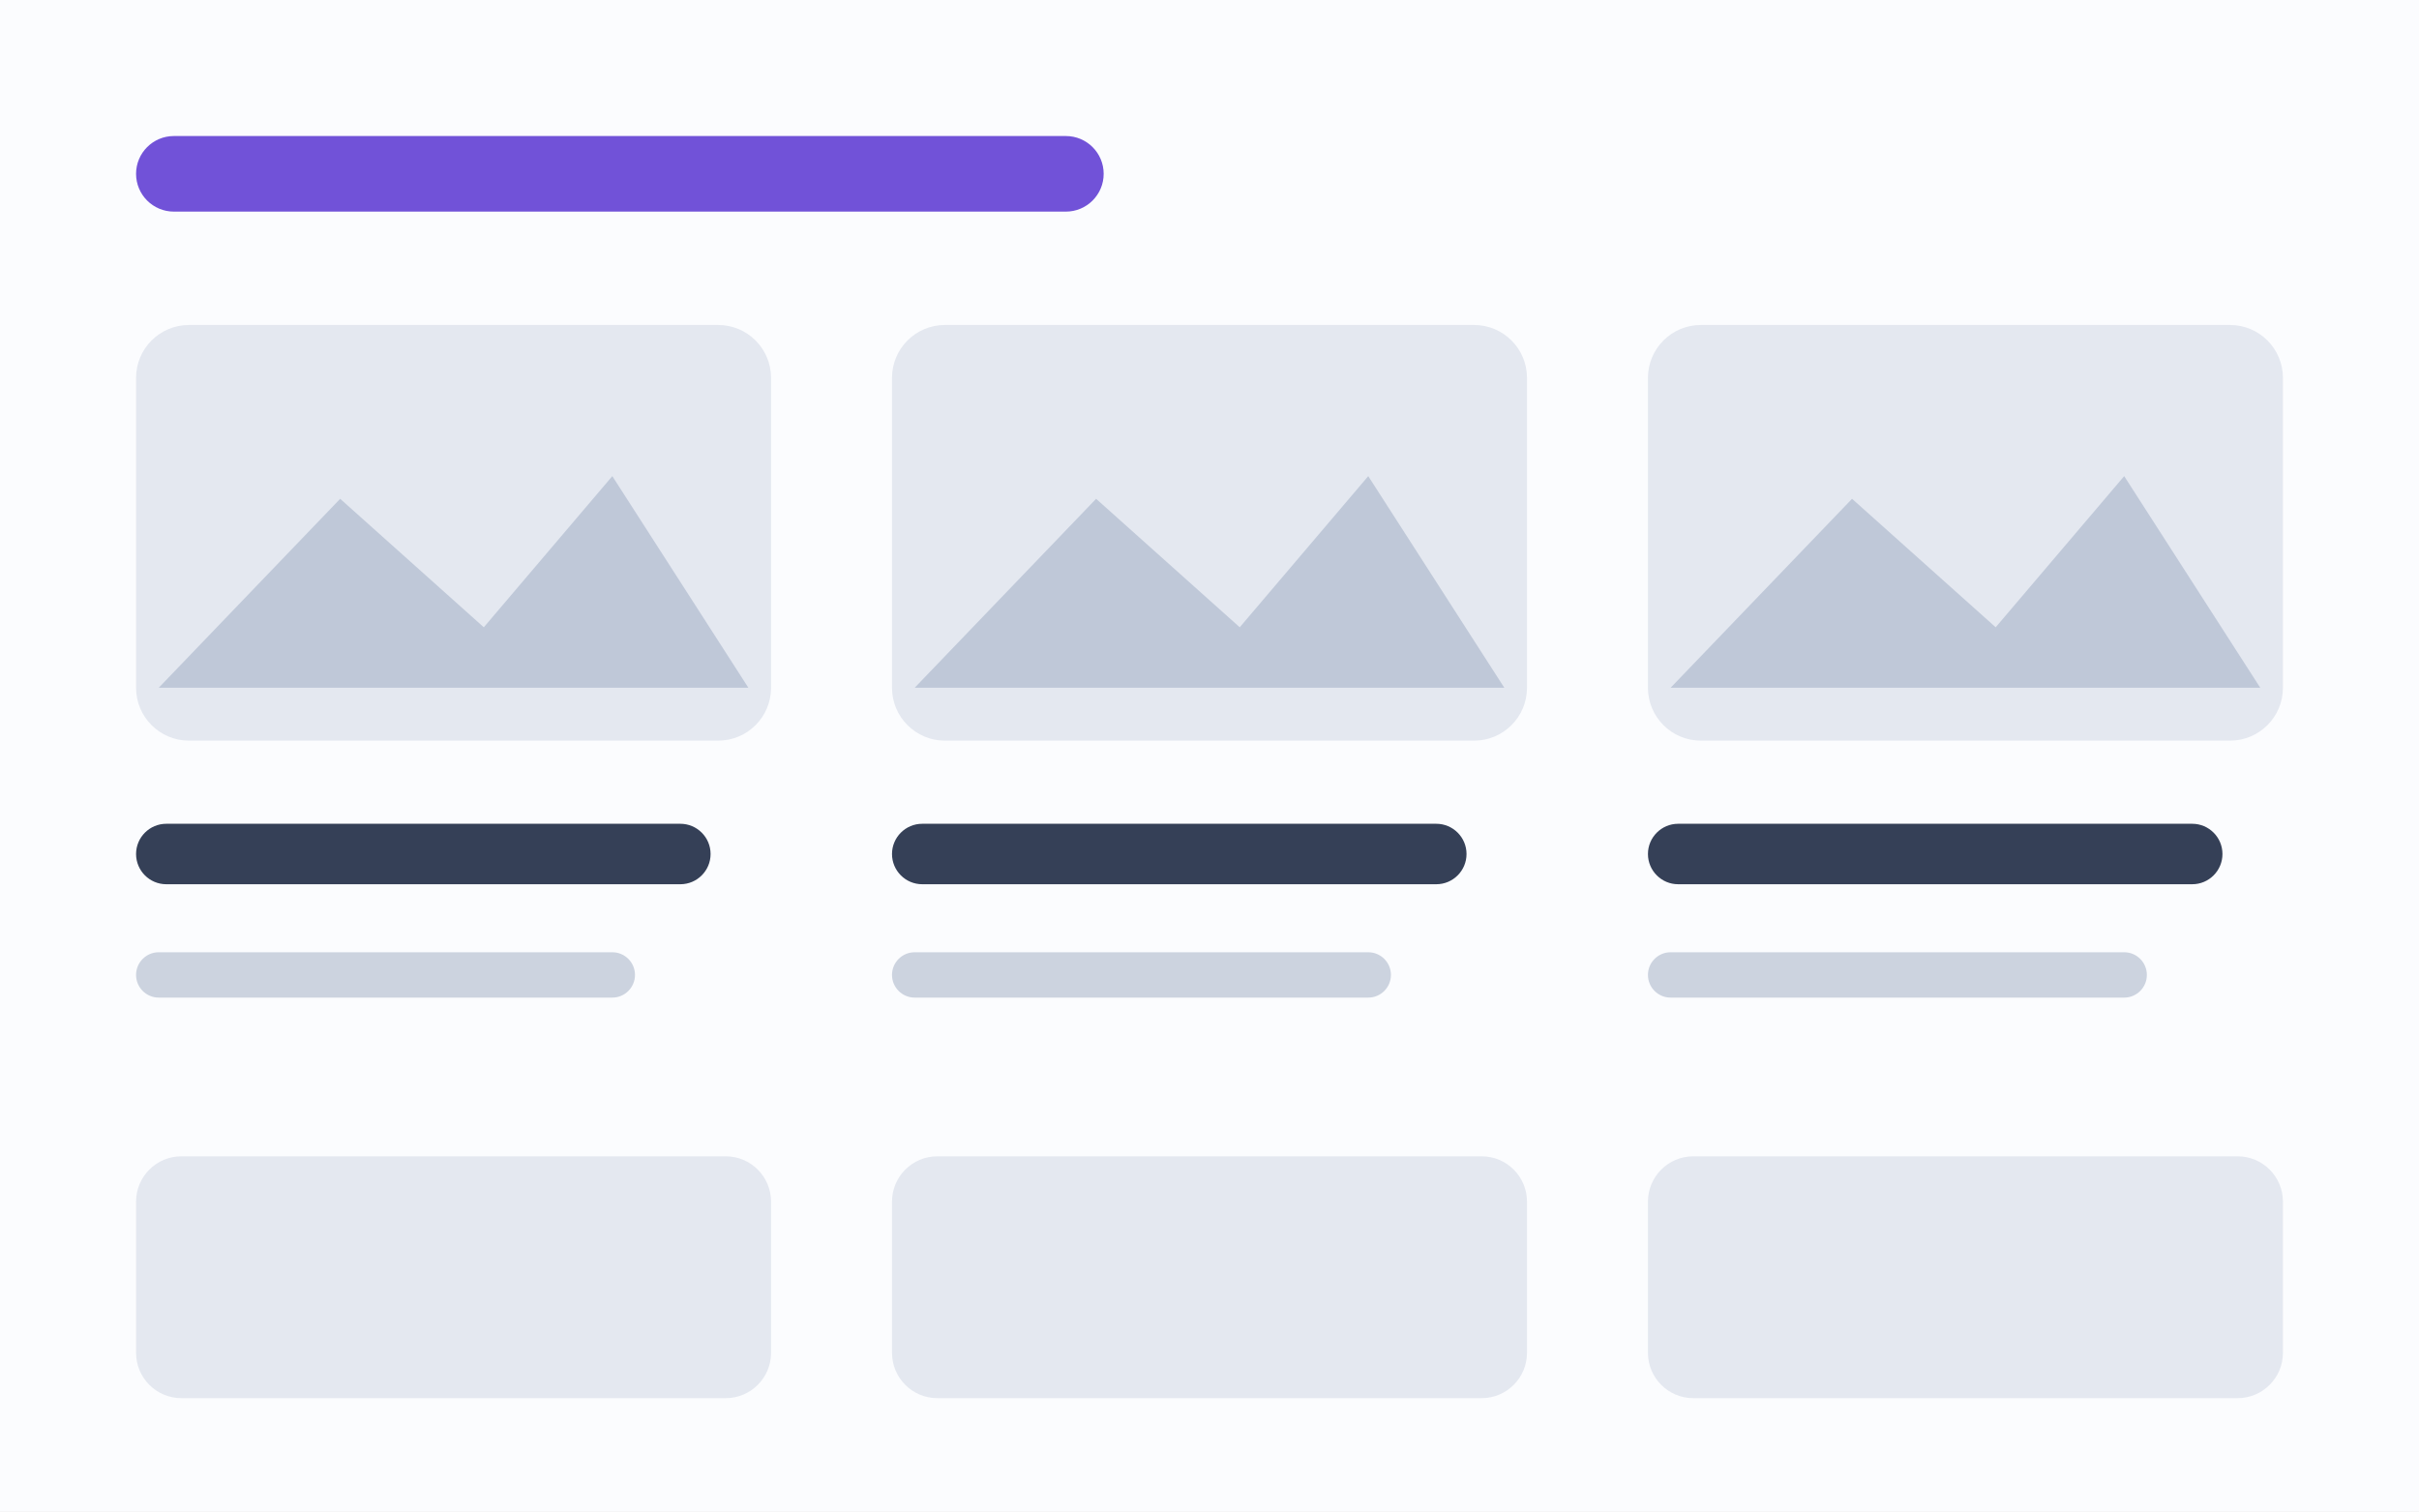
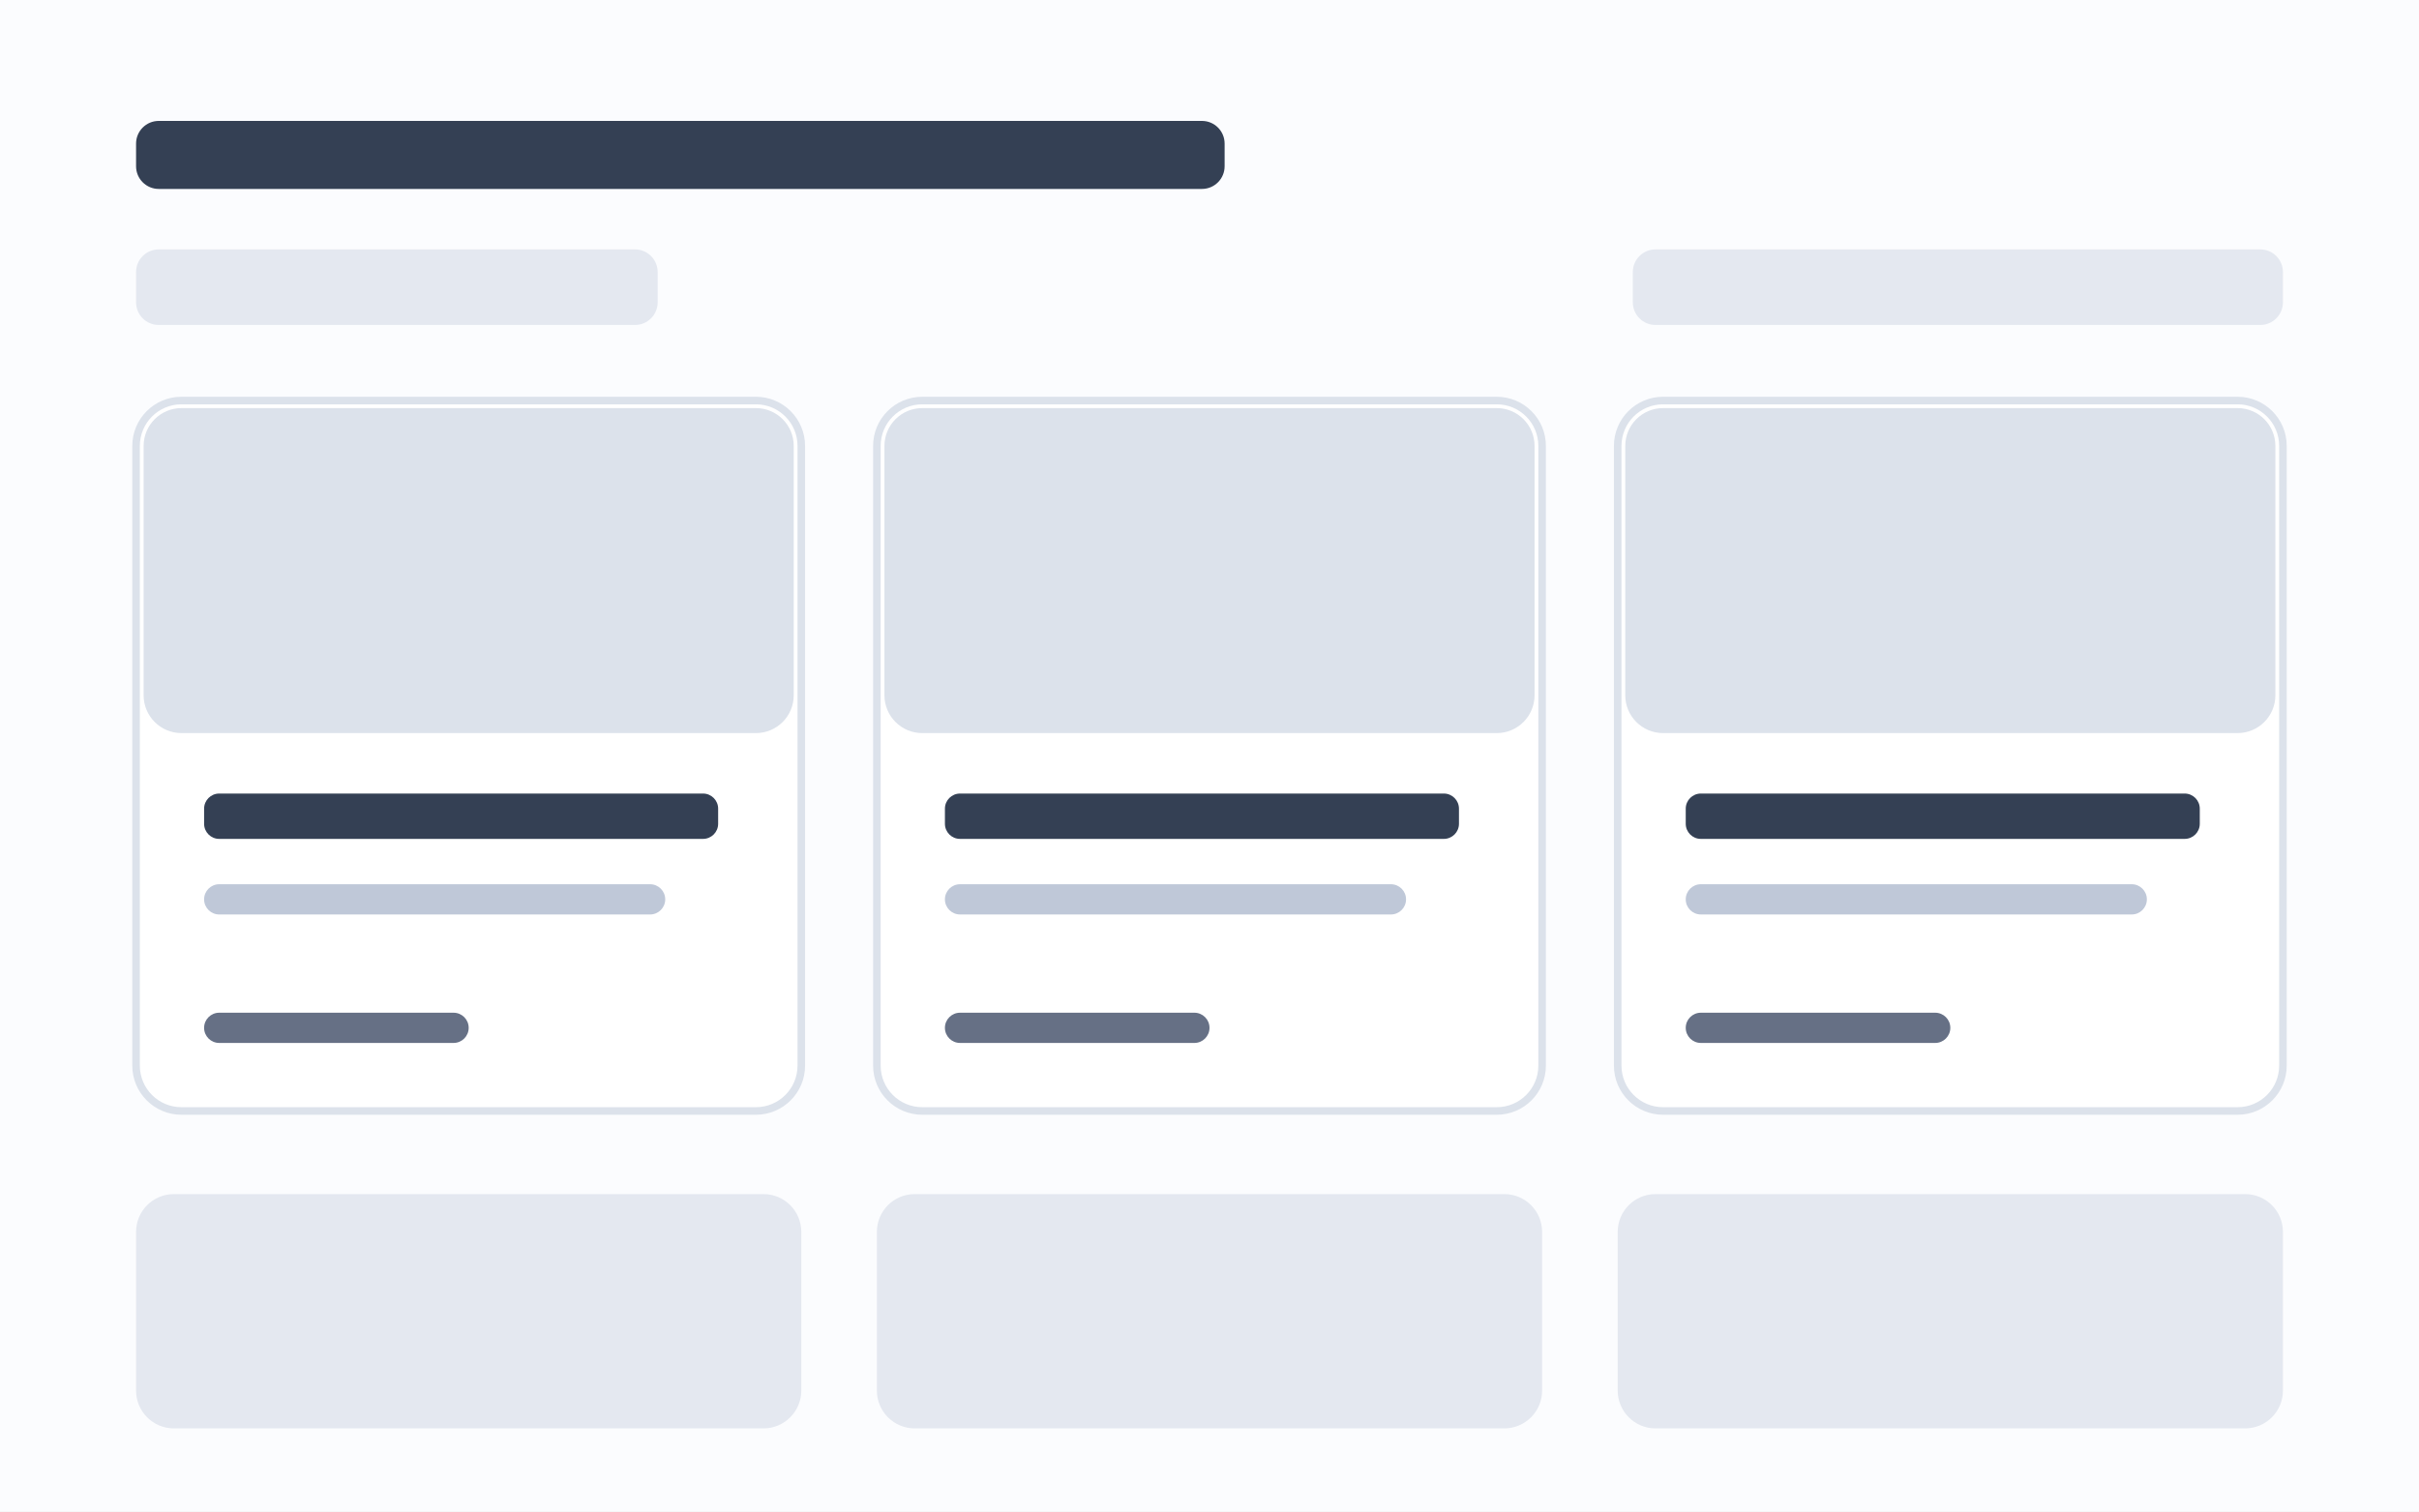
<svg xmlns="http://www.w3.org/2000/svg" viewBox="0 0 320 200" role="img" aria-label="Balanced Card Grid template preview">
  <rect width="320" height="200" fill="#fbfcfe" />
-   <rect x="18" y="18" width="128" height="10" rx="5" fill="#7152d8" />
-   <rect x="18" y="43" width="84" height="55" rx="7" fill="#e4e8f0" />
-   <rect x="118" y="43" width="84" height="55" rx="7" fill="#e4e8f0" />
-   <rect x="218" y="43" width="84" height="55" rx="7" fill="#e4e8f0" />
+   <rect x="18" y="16" width="144" height="9" rx="3" fill="#344054" />
+   <g fill="#e4e8f0">
+     <rect x="18" y="33" width="69" height="10" rx="3" />
+     <rect x="216" y="33" width="86" height="10" rx="3" />
+   </g>
+   <g fill="#fff" stroke="#dce2eb">
+     <rect x="18" y="53" width="88" height="94" rx="6" />
+     <rect x="116" y="53" width="88" height="94" rx="6" />
+     <rect x="214" y="53" width="88" height="94" rx="6" />
+   </g>
+   <g fill="#dce2eb">
+     <rect x="19" y="54" width="86" height="43" rx="5" />
+     <rect x="117" y="54" width="86" height="43" rx="5" />
+     <rect x="215" y="54" width="86" height="43" rx="5" />
+   </g>
+   <g fill="#344054">
+     <rect x="27" y="105" width="68" height="6" rx="2" />
+     <rect x="125" y="105" width="68" height="6" rx="2" />
+     <rect x="223" y="105" width="68" height="6" rx="2" />
+   </g>
  <g fill="#bfc8d8">
-     <path d="M21 91l24-25 19 17 17-20 18 28z" />
-     <path d="M121 91l24-25 19 17 17-20 18 28z" />
-     <path d="M221 91l24-25 19 17 17-20 18 28z" />
+     <rect x="27" y="117" width="61" height="4" rx="2" />
+     <rect x="125" y="117" width="61" height="4" rx="2" />
+     <rect x="223" y="117" width="61" height="4" rx="2" />
  </g>
-   <g fill="#354057">
-     <rect x="18" y="109" width="76" height="8" rx="4" />
-     <rect x="118" y="109" width="76" height="8" rx="4" />
-     <rect x="218" y="109" width="76" height="8" rx="4" />
+   <g fill="#667085">
+     <rect x="27" y="134" width="35" height="4" rx="2" />
+     <rect x="125" y="134" width="35" height="4" rx="2" />
+     <rect x="223" y="134" width="35" height="4" rx="2" />
  </g>
-   <g fill="#ccd3df">
-     <rect x="18" y="126" width="66" height="6" rx="3" />
-     <rect x="118" y="126" width="66" height="6" rx="3" />
-     <rect x="218" y="126" width="66" height="6" rx="3" />
+   <g fill="#e4e8f0">
+     <rect x="18" y="158" width="88" height="31" rx="5" />
+     <rect x="116" y="158" width="88" height="31" rx="5" />
+     <rect x="214" y="158" width="88" height="31" rx="5" />
  </g>
-   <rect x="18" y="153" width="84" height="32" rx="6" fill="#e4e8f0" />
-   <rect x="118" y="153" width="84" height="32" rx="6" fill="#e4e8f0" />
-   <rect x="218" y="153" width="84" height="32" rx="6" fill="#e4e8f0" />
</svg>
